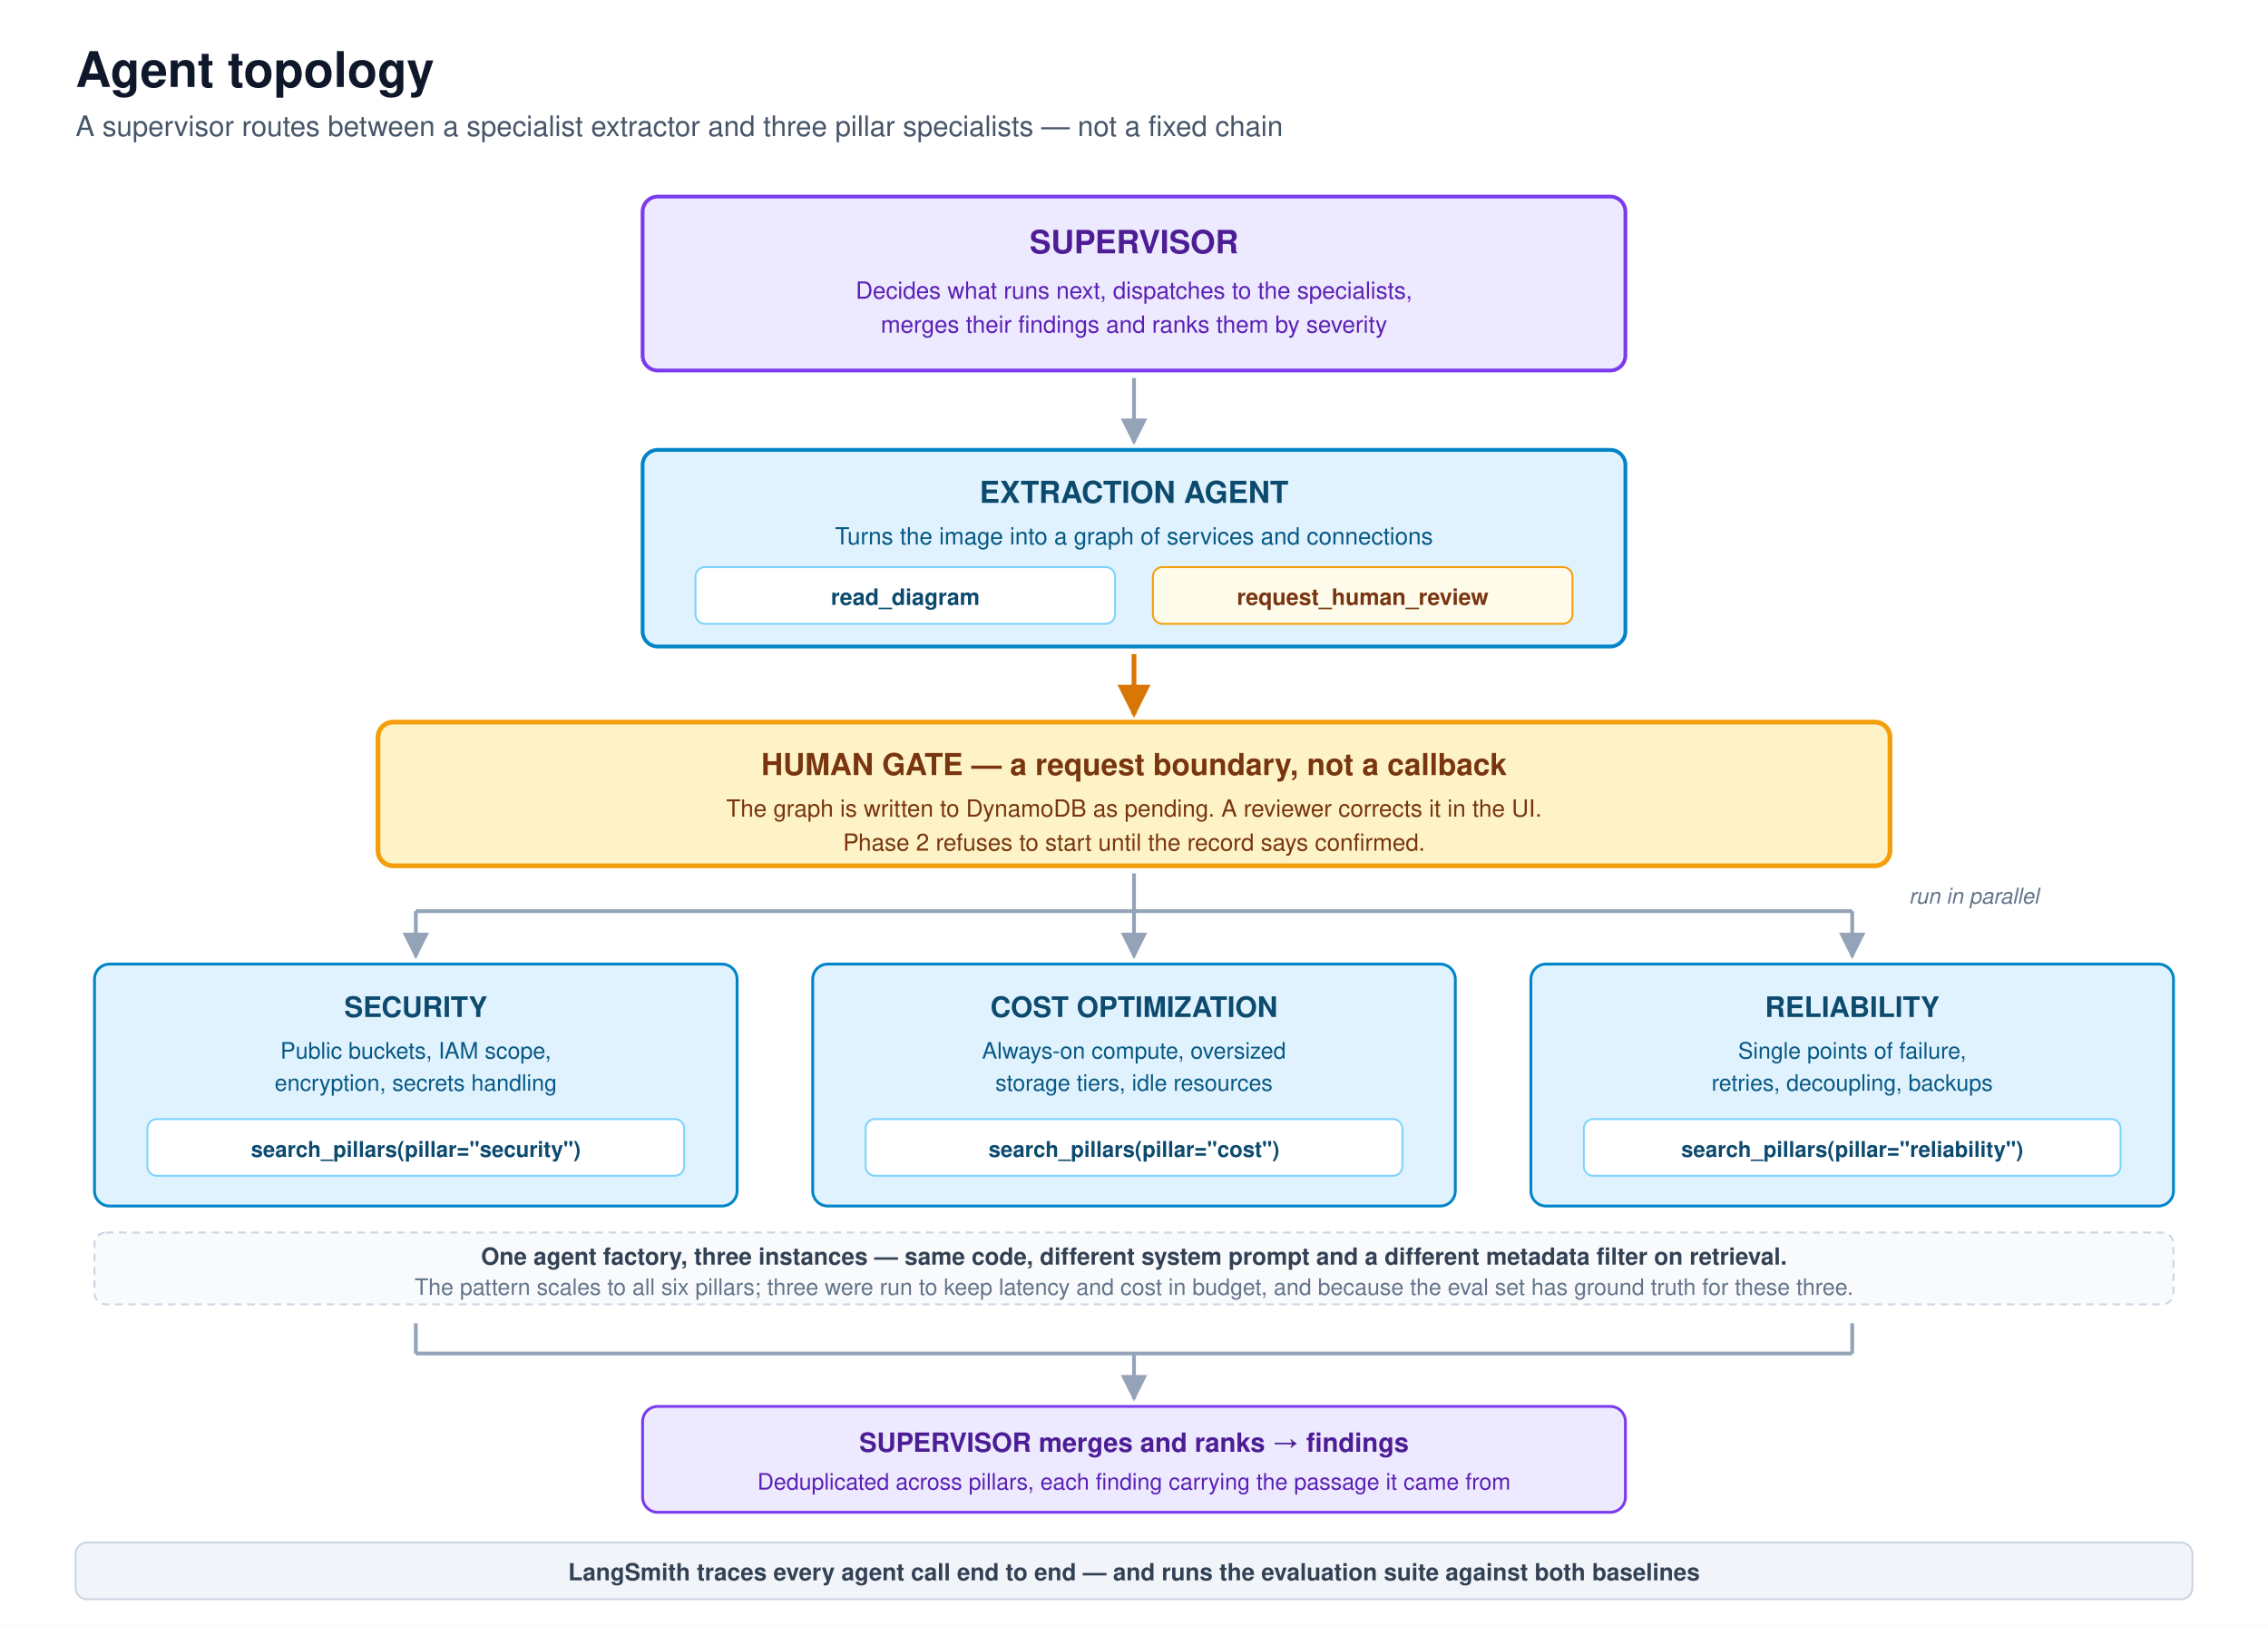
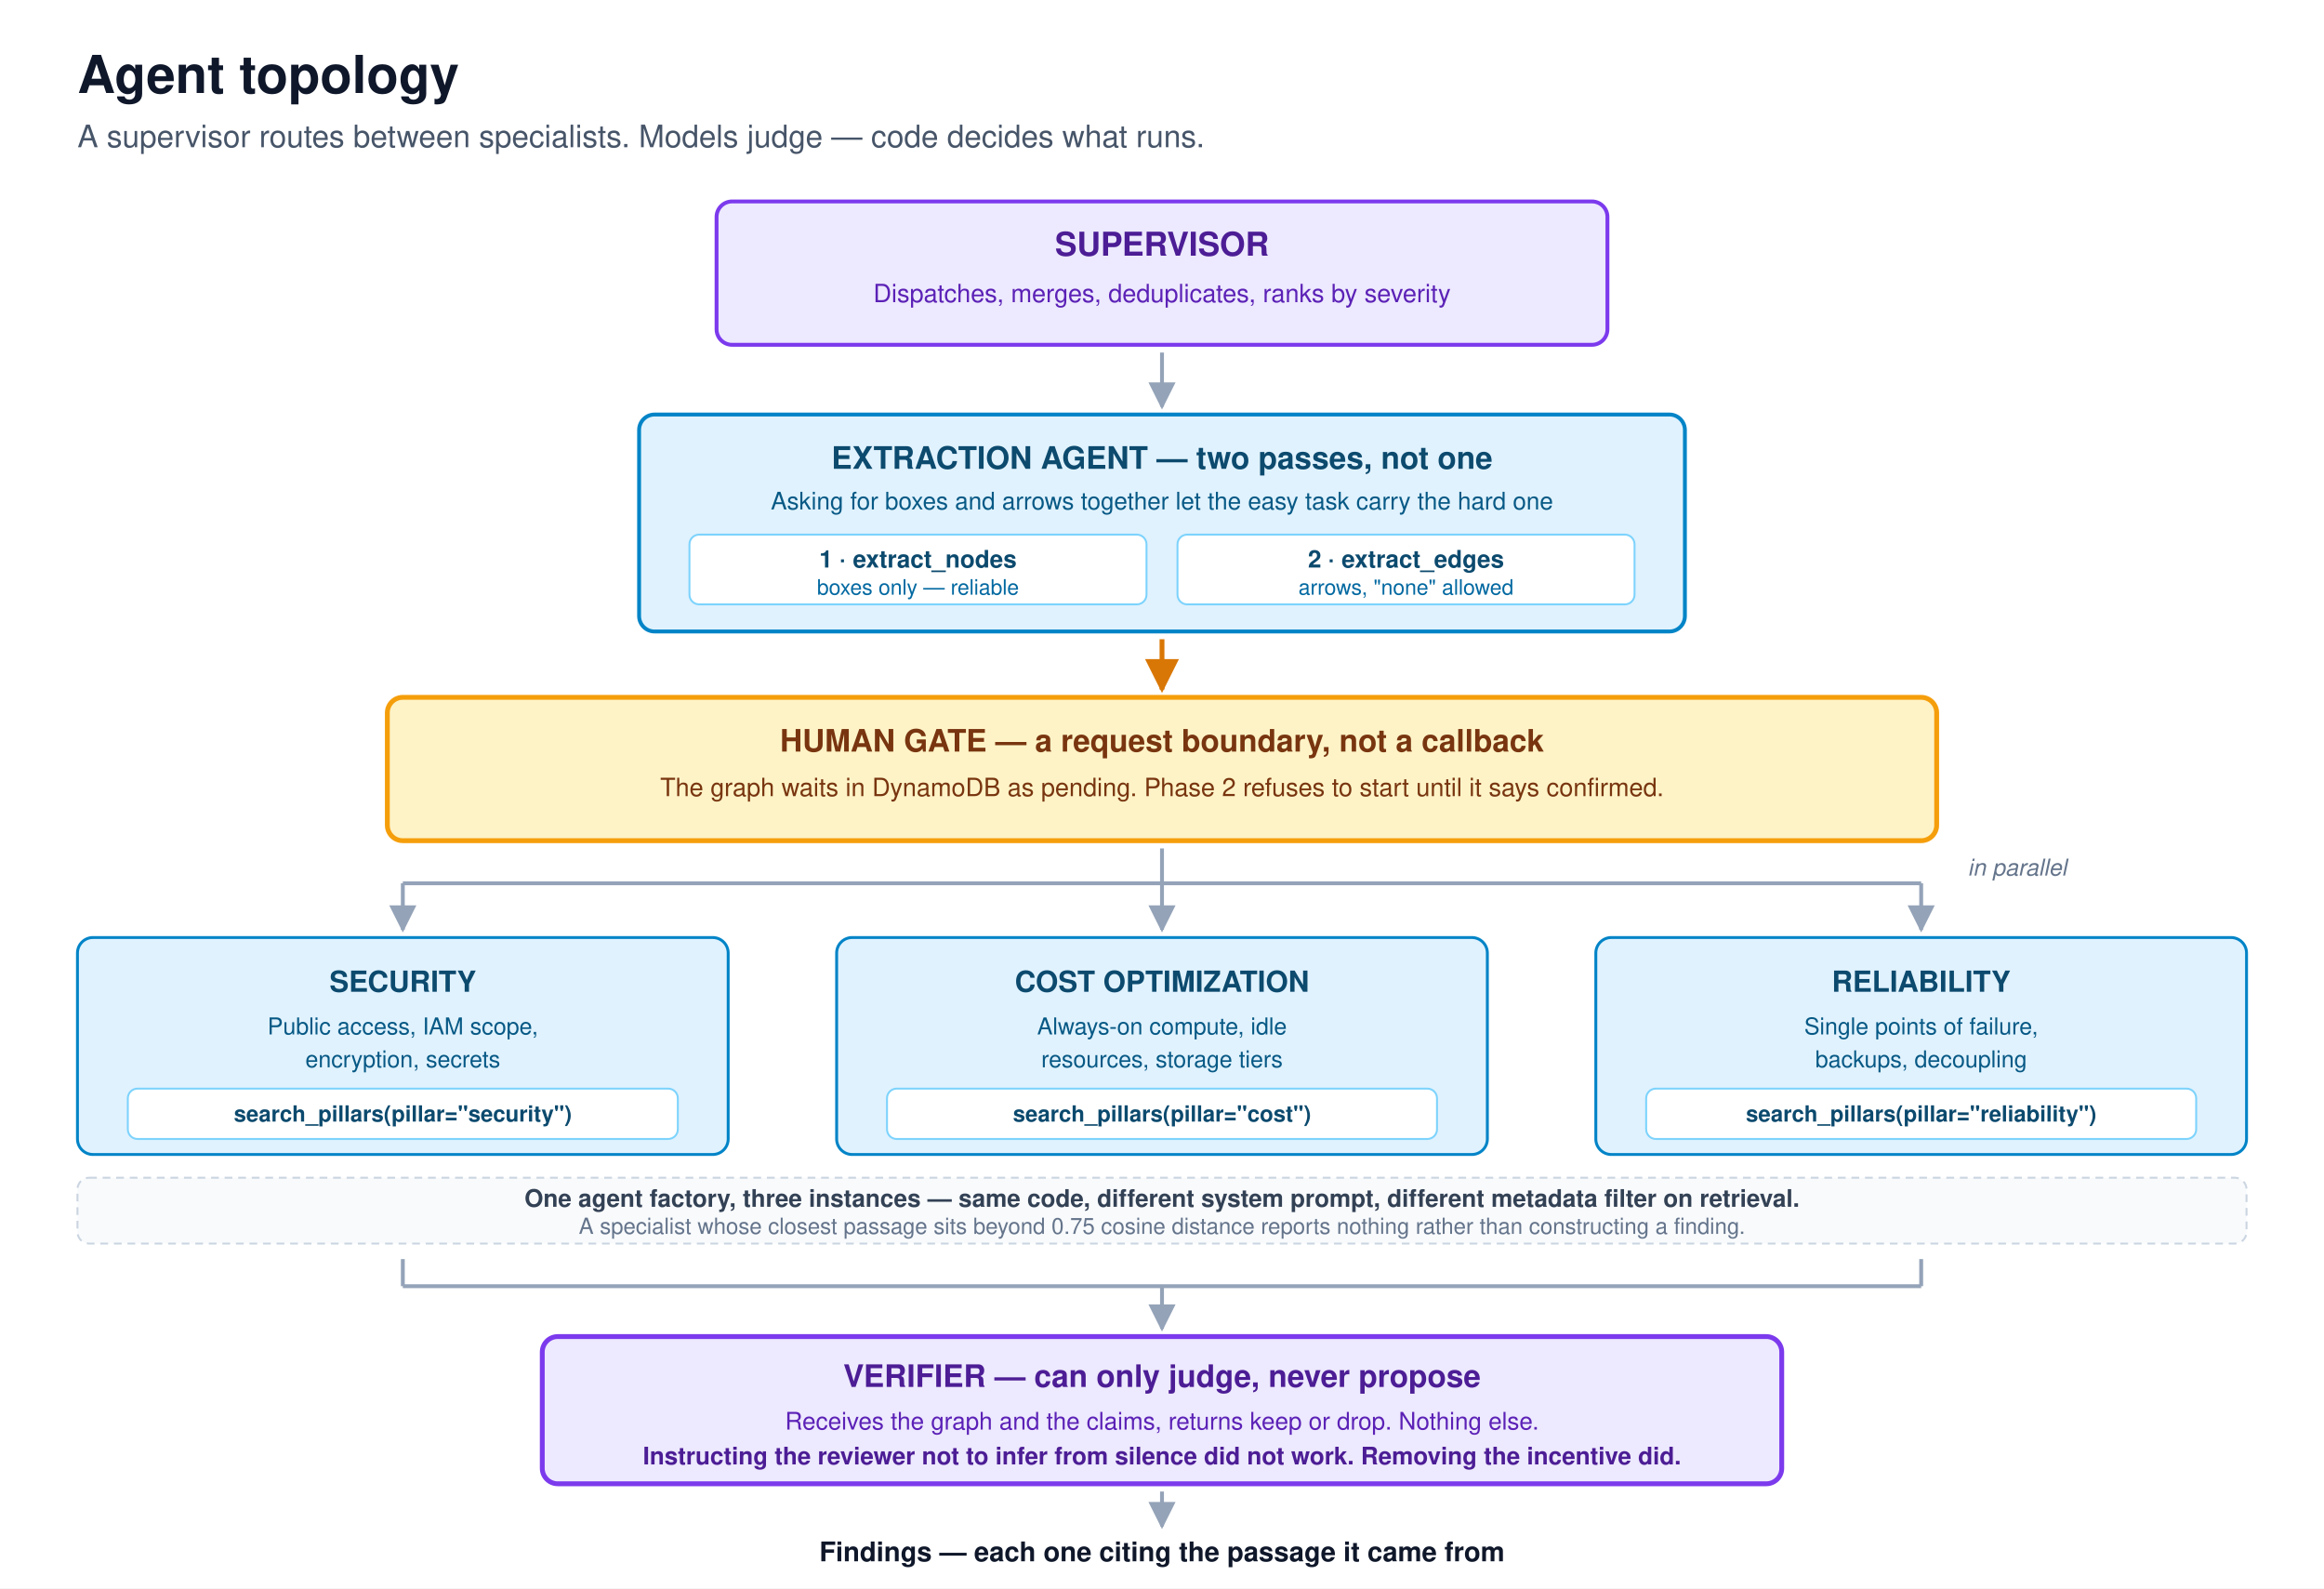
- <svg xmlns="http://www.w3.org/2000/svg" viewBox="0 0 1200 860" width="1200" height="860" font-family="Helvetica, Arial, sans-serif">
-   <rect width="1200" height="860" fill="#ffffff" />
+ <svg xmlns="http://www.w3.org/2000/svg" viewBox="0 0 1200 820" width="1200" height="820" font-family="Helvetica, Arial, sans-serif">
+   <rect width="1200" height="820" fill="#ffffff" />
  <defs>
    <marker id="a" viewBox="0 0 10 10" refX="9" refY="5" markerWidth="7" markerHeight="7" orient="auto-start-reverse">
      <path d="M 0 0 L 10 5 L 0 10 z" fill="#94a3b8" />
    </marker>
    <marker id="aAmber" viewBox="0 0 10 10" refX="9" refY="5" markerWidth="7" markerHeight="7" orient="auto-start-reverse">
      <path d="M 0 0 L 10 5 L 0 10 z" fill="#d97706" />
    </marker>
  </defs>
-   <text x="40" y="46" font-size="26" font-weight="700" fill="#0f172a">Agent topology</text>
-   <text x="40" y="72" font-size="15" fill="#475569">A supervisor routes between a specialist extractor and three pillar specialists — not a fixed chain</text>
-   <rect x="340" y="104" width="520" height="92" rx="8" fill="#ede9fe" stroke="#7c3aed" stroke-width="2" />
-   <text x="600" y="134" font-size="17" font-weight="700" fill="#4c1d95" text-anchor="middle">SUPERVISOR</text>
-   <text x="600" y="158" font-size="12.5" fill="#5b21b6" text-anchor="middle">Decides what runs next, dispatches to the specialists,</text>
-   <text x="600" y="176" font-size="12.5" fill="#5b21b6" text-anchor="middle">merges their findings and ranks them by severity</text>
-   <line x1="600" y1="200" x2="600" y2="234" stroke="#94a3b8" stroke-width="2" marker-end="url(#a)" />
-   <rect x="340" y="238" width="520" height="104" rx="8" fill="#e0f2fe" stroke="#0284c7" stroke-width="2" />
-   <text x="600" y="266" font-size="16" font-weight="700" fill="#0c4a6e" text-anchor="middle">EXTRACTION AGENT</text>
-   <text x="600" y="288" font-size="12.5" fill="#075985" text-anchor="middle">Turns the image into a graph of services and connections</text>
-   <rect x="368" y="300" width="222" height="30" rx="5" fill="#ffffff" stroke="#7dd3fc" />
-   <text x="479" y="320" font-size="12" font-weight="600" fill="#0c4a6e" text-anchor="middle">read_diagram</text>
-   <rect x="610" y="300" width="222" height="30" rx="5" fill="#fffbeb" stroke="#f59e0b" />
-   <text x="721" y="320" font-size="12" font-weight="600" fill="#78350f" text-anchor="middle">request_human_review</text>
-   <line x1="600" y1="346" x2="600" y2="378" stroke="#d97706" stroke-width="2.5" marker-end="url(#aAmber)" />
-   <rect x="200" y="382" width="800" height="76" rx="8" fill="#fef3c7" stroke="#f59e0b" stroke-width="2.5" />
-   <text x="600" y="410" font-size="16" font-weight="700" fill="#78350f" text-anchor="middle">HUMAN GATE — a request boundary, not a callback</text>
-   <text x="600" y="432" font-size="12.5" fill="#78350f" text-anchor="middle">The graph is written to DynamoDB as pending. A reviewer corrects it in the UI.</text>
-   <text x="600" y="450" font-size="12.5" fill="#78350f" text-anchor="middle">Phase 2 refuses to start until the record says confirmed.</text>
-   <line x1="600" y1="462" x2="600" y2="482" stroke="#94a3b8" stroke-width="2" />
-   <line x1="220" y1="482" x2="980" y2="482" stroke="#94a3b8" stroke-width="2" />
-   <line x1="220" y1="482" x2="220" y2="506" stroke="#94a3b8" stroke-width="2" marker-end="url(#a)" />
-   <line x1="600" y1="482" x2="600" y2="506" stroke="#94a3b8" stroke-width="2" marker-end="url(#a)" />
-   <line x1="980" y1="482" x2="980" y2="506" stroke="#94a3b8" stroke-width="2" marker-end="url(#a)" />
-   <text x="1010" y="478" font-size="11.5" font-style="italic" fill="#64748b">run in parallel</text>
-   <rect x="50" y="510" width="340" height="128" rx="8" fill="#e0f2fe" stroke="#0284c7" stroke-width="1.5" />
-   <text x="220" y="538" font-size="15" font-weight="700" fill="#0c4a6e" text-anchor="middle">SECURITY</text>
-   <text x="220" y="560" font-size="12" fill="#075985" text-anchor="middle">Public buckets, IAM scope,</text>
-   <text x="220" y="577" font-size="12" fill="#075985" text-anchor="middle">encryption, secrets handling</text>
-   <rect x="78" y="592" width="284" height="30" rx="5" fill="#ffffff" stroke="#7dd3fc" />
-   <text x="220" y="612" font-size="11.5" font-weight="600" fill="#0c4a6e" text-anchor="middle">search_pillars(pillar="security")</text>
-   <rect x="430" y="510" width="340" height="128" rx="8" fill="#e0f2fe" stroke="#0284c7" stroke-width="1.5" />
-   <text x="600" y="538" font-size="15" font-weight="700" fill="#0c4a6e" text-anchor="middle">COST OPTIMIZATION</text>
-   <text x="600" y="560" font-size="12" fill="#075985" text-anchor="middle">Always-on compute, oversized</text>
-   <text x="600" y="577" font-size="12" fill="#075985" text-anchor="middle">storage tiers, idle resources</text>
-   <rect x="458" y="592" width="284" height="30" rx="5" fill="#ffffff" stroke="#7dd3fc" />
-   <text x="600" y="612" font-size="11.5" font-weight="600" fill="#0c4a6e" text-anchor="middle">search_pillars(pillar="cost")</text>
-   <rect x="810" y="510" width="340" height="128" rx="8" fill="#e0f2fe" stroke="#0284c7" stroke-width="1.5" />
-   <text x="980" y="538" font-size="15" font-weight="700" fill="#0c4a6e" text-anchor="middle">RELIABILITY</text>
-   <text x="980" y="560" font-size="12" fill="#075985" text-anchor="middle">Single points of failure,</text>
-   <text x="980" y="577" font-size="12" fill="#075985" text-anchor="middle">retries, decoupling, backups</text>
-   <rect x="838" y="592" width="284" height="30" rx="5" fill="#ffffff" stroke="#7dd3fc" />
-   <text x="980" y="612" font-size="11.5" font-weight="600" fill="#0c4a6e" text-anchor="middle">search_pillars(pillar="reliability")</text>
-   <rect x="50" y="652" width="1100" height="38" rx="6" fill="#f8fafc" stroke="#cbd5e1" stroke-dasharray="4 3" />
-   <text x="600" y="669" font-size="12.5" font-weight="700" fill="#334155" text-anchor="middle">One agent factory, three instances — same code, different system prompt and a different metadata filter on retrieval.</text>
-   <text x="600" y="685" font-size="12" fill="#64748b" text-anchor="middle">The pattern scales to all six pillars; three were run to keep latency and cost in budget, and because the eval set has ground truth for these three.</text>
-   <line x1="220" y1="700" x2="220" y2="716" stroke="#94a3b8" stroke-width="2" />
-   <line x1="980" y1="700" x2="980" y2="716" stroke="#94a3b8" stroke-width="2" />
-   <line x1="220" y1="716" x2="980" y2="716" stroke="#94a3b8" stroke-width="2" />
-   <line x1="600" y1="716" x2="600" y2="740" stroke="#94a3b8" stroke-width="2" marker-end="url(#a)" />
-   <rect x="340" y="744" width="520" height="56" rx="8" fill="#ede9fe" stroke="#7c3aed" stroke-width="1.5" />
-   <text x="600" y="768" font-size="14" font-weight="700" fill="#4c1d95" text-anchor="middle">SUPERVISOR merges and ranks → findings</text>
-   <text x="600" y="788" font-size="12" fill="#5b21b6" text-anchor="middle">Deduplicated across pillars, each finding carrying the passage it came from</text>
-   <rect x="40" y="816" width="1120" height="30" rx="6" fill="#f1f5f9" stroke="#cbd5e1" />
-   <text x="600" y="836" font-size="12.5" font-weight="600" fill="#334155" text-anchor="middle">LangSmith traces every agent call end to end — and runs the evaluation suite against both baselines</text>
+   <text x="40" y="48" font-size="27" font-weight="700" fill="#0f172a">Agent topology</text>
+   <text x="40" y="76" font-size="16" fill="#475569">A supervisor routes between specialists. Models judge — code decides what runs.</text>
+   <rect x="370" y="104" width="460" height="74" rx="8" fill="#ede9fe" stroke="#7c3aed" stroke-width="2" />
+   <text x="600" y="132" font-size="17" font-weight="700" fill="#4c1d95" text-anchor="middle">SUPERVISOR</text>
+   <text x="600" y="156" font-size="13" fill="#5b21b6" text-anchor="middle">Dispatches, merges, deduplicates, ranks by severity</text>
+   <line x1="600" y1="182" x2="600" y2="210" stroke="#94a3b8" stroke-width="2" marker-end="url(#a)" />
+   <rect x="330" y="214" width="540" height="112" rx="8" fill="#e0f2fe" stroke="#0284c7" stroke-width="2" />
+   <text x="600" y="242" font-size="16" font-weight="700" fill="#0c4a6e" text-anchor="middle">EXTRACTION AGENT — two passes, not one</text>
+   <text x="600" y="263" font-size="12.5" fill="#075985" text-anchor="middle">Asking for boxes and arrows together let the easy task carry the hard one</text>
+   <rect x="356" y="276" width="236" height="36" rx="5" fill="#ffffff" stroke="#7dd3fc" />
+   <text x="474" y="293" font-size="12.5" font-weight="700" fill="#0c4a6e" text-anchor="middle">1 · extract_nodes</text>
+   <text x="474" y="307" font-size="11" fill="#0369a1" text-anchor="middle">boxes only — reliable</text>
+   <rect x="608" y="276" width="236" height="36" rx="5" fill="#ffffff" stroke="#7dd3fc" />
+   <text x="726" y="293" font-size="12.5" font-weight="700" fill="#0c4a6e" text-anchor="middle">2 · extract_edges</text>
+   <text x="726" y="307" font-size="11" fill="#0369a1" text-anchor="middle">arrows, "none" allowed</text>
+   <line x1="600" y1="330" x2="600" y2="356" stroke="#d97706" stroke-width="2.5" marker-end="url(#aAmber)" />
+   <rect x="200" y="360" width="800" height="74" rx="8" fill="#fef3c7" stroke="#f59e0b" stroke-width="2.5" />
+   <text x="600" y="388" font-size="16" font-weight="700" fill="#78350f" text-anchor="middle">HUMAN GATE — a request boundary, not a callback</text>
+   <text x="600" y="411" font-size="13" fill="#78350f" text-anchor="middle">The graph waits in DynamoDB as pending. Phase 2 refuses to start until it says confirmed.</text>
+   <line x1="600" y1="438" x2="600" y2="456" stroke="#94a3b8" stroke-width="2" />
+   <line x1="208" y1="456" x2="992" y2="456" stroke="#94a3b8" stroke-width="2" />
+   <line x1="208" y1="456" x2="208" y2="480" stroke="#94a3b8" stroke-width="2" marker-end="url(#a)" />
+   <line x1="600" y1="456" x2="600" y2="480" stroke="#94a3b8" stroke-width="2" marker-end="url(#a)" />
+   <line x1="992" y1="456" x2="992" y2="480" stroke="#94a3b8" stroke-width="2" marker-end="url(#a)" />
+   <text x="1016" y="452" font-size="12" font-style="italic" fill="#64748b">in parallel</text>
+   <rect x="40" y="484" width="336" height="112" rx="8" fill="#e0f2fe" stroke="#0284c7" stroke-width="1.5" />
+   <text x="208" y="512" font-size="15" font-weight="700" fill="#0c4a6e" text-anchor="middle">SECURITY</text>
+   <text x="208" y="534" font-size="12" fill="#075985" text-anchor="middle">Public access, IAM scope,</text>
+   <text x="208" y="551" font-size="12" fill="#075985" text-anchor="middle">encryption, secrets</text>
+   <rect x="66" y="562" width="284" height="26" rx="5" fill="#ffffff" stroke="#7dd3fc" />
+   <text x="208" y="579" font-size="11.5" font-weight="600" fill="#0c4a6e" text-anchor="middle">search_pillars(pillar="security")</text>
+   <rect x="432" y="484" width="336" height="112" rx="8" fill="#e0f2fe" stroke="#0284c7" stroke-width="1.5" />
+   <text x="600" y="512" font-size="15" font-weight="700" fill="#0c4a6e" text-anchor="middle">COST OPTIMIZATION</text>
+   <text x="600" y="534" font-size="12" fill="#075985" text-anchor="middle">Always-on compute, idle</text>
+   <text x="600" y="551" font-size="12" fill="#075985" text-anchor="middle">resources, storage tiers</text>
+   <rect x="458" y="562" width="284" height="26" rx="5" fill="#ffffff" stroke="#7dd3fc" />
+   <text x="600" y="579" font-size="11.5" font-weight="600" fill="#0c4a6e" text-anchor="middle">search_pillars(pillar="cost")</text>
+   <rect x="824" y="484" width="336" height="112" rx="8" fill="#e0f2fe" stroke="#0284c7" stroke-width="1.5" />
+   <text x="992" y="512" font-size="15" font-weight="700" fill="#0c4a6e" text-anchor="middle">RELIABILITY</text>
+   <text x="992" y="534" font-size="12" fill="#075985" text-anchor="middle">Single points of failure,</text>
+   <text x="992" y="551" font-size="12" fill="#075985" text-anchor="middle">backups, decoupling</text>
+   <rect x="850" y="562" width="284" height="26" rx="5" fill="#ffffff" stroke="#7dd3fc" />
+   <text x="992" y="579" font-size="11.5" font-weight="600" fill="#0c4a6e" text-anchor="middle">search_pillars(pillar="reliability")</text>
+   <rect x="40" y="608" width="1120" height="34" rx="6" fill="#f8fafc" stroke="#cbd5e1" stroke-dasharray="4 3" />
+   <text x="600" y="623" font-size="12.5" font-weight="700" fill="#334155" text-anchor="middle">One agent factory, three instances — same code, different system prompt, different metadata filter on retrieval.</text>
+   <text x="600" y="637" font-size="11.5" fill="#64748b" text-anchor="middle">A specialist whose closest passage sits beyond 0.75 cosine distance reports nothing rather than constructing a finding.</text>
+   <line x1="208" y1="650" x2="208" y2="664" stroke="#94a3b8" stroke-width="2" />
+   <line x1="992" y1="650" x2="992" y2="664" stroke="#94a3b8" stroke-width="2" />
+   <line x1="208" y1="664" x2="992" y2="664" stroke="#94a3b8" stroke-width="2" />
+   <line x1="600" y1="664" x2="600" y2="686" stroke="#94a3b8" stroke-width="2" marker-end="url(#a)" />
+   <rect x="280" y="690" width="640" height="76" rx="8" fill="#ede9fe" stroke="#7c3aed" stroke-width="2.5" />
+   <text x="600" y="716" font-size="16" font-weight="700" fill="#4c1d95" text-anchor="middle">VERIFIER — can only judge, never propose</text>
+   <text x="600" y="738" font-size="12.5" fill="#5b21b6" text-anchor="middle">Receives the graph and the claims, returns keep or drop. Nothing else.</text>
+   <text x="600" y="756" font-size="12.5" font-weight="700" fill="#4c1d95" text-anchor="middle">Instructing the reviewer not to infer from silence did not work. Removing the incentive did.</text>
+   <line x1="600" y1="770" x2="600" y2="788" stroke="#94a3b8" stroke-width="2" marker-end="url(#a)" />
+   <text x="600" y="806" font-size="14" font-weight="700" fill="#0f172a" text-anchor="middle">Findings — each one citing the passage it came from</text>
</svg>
